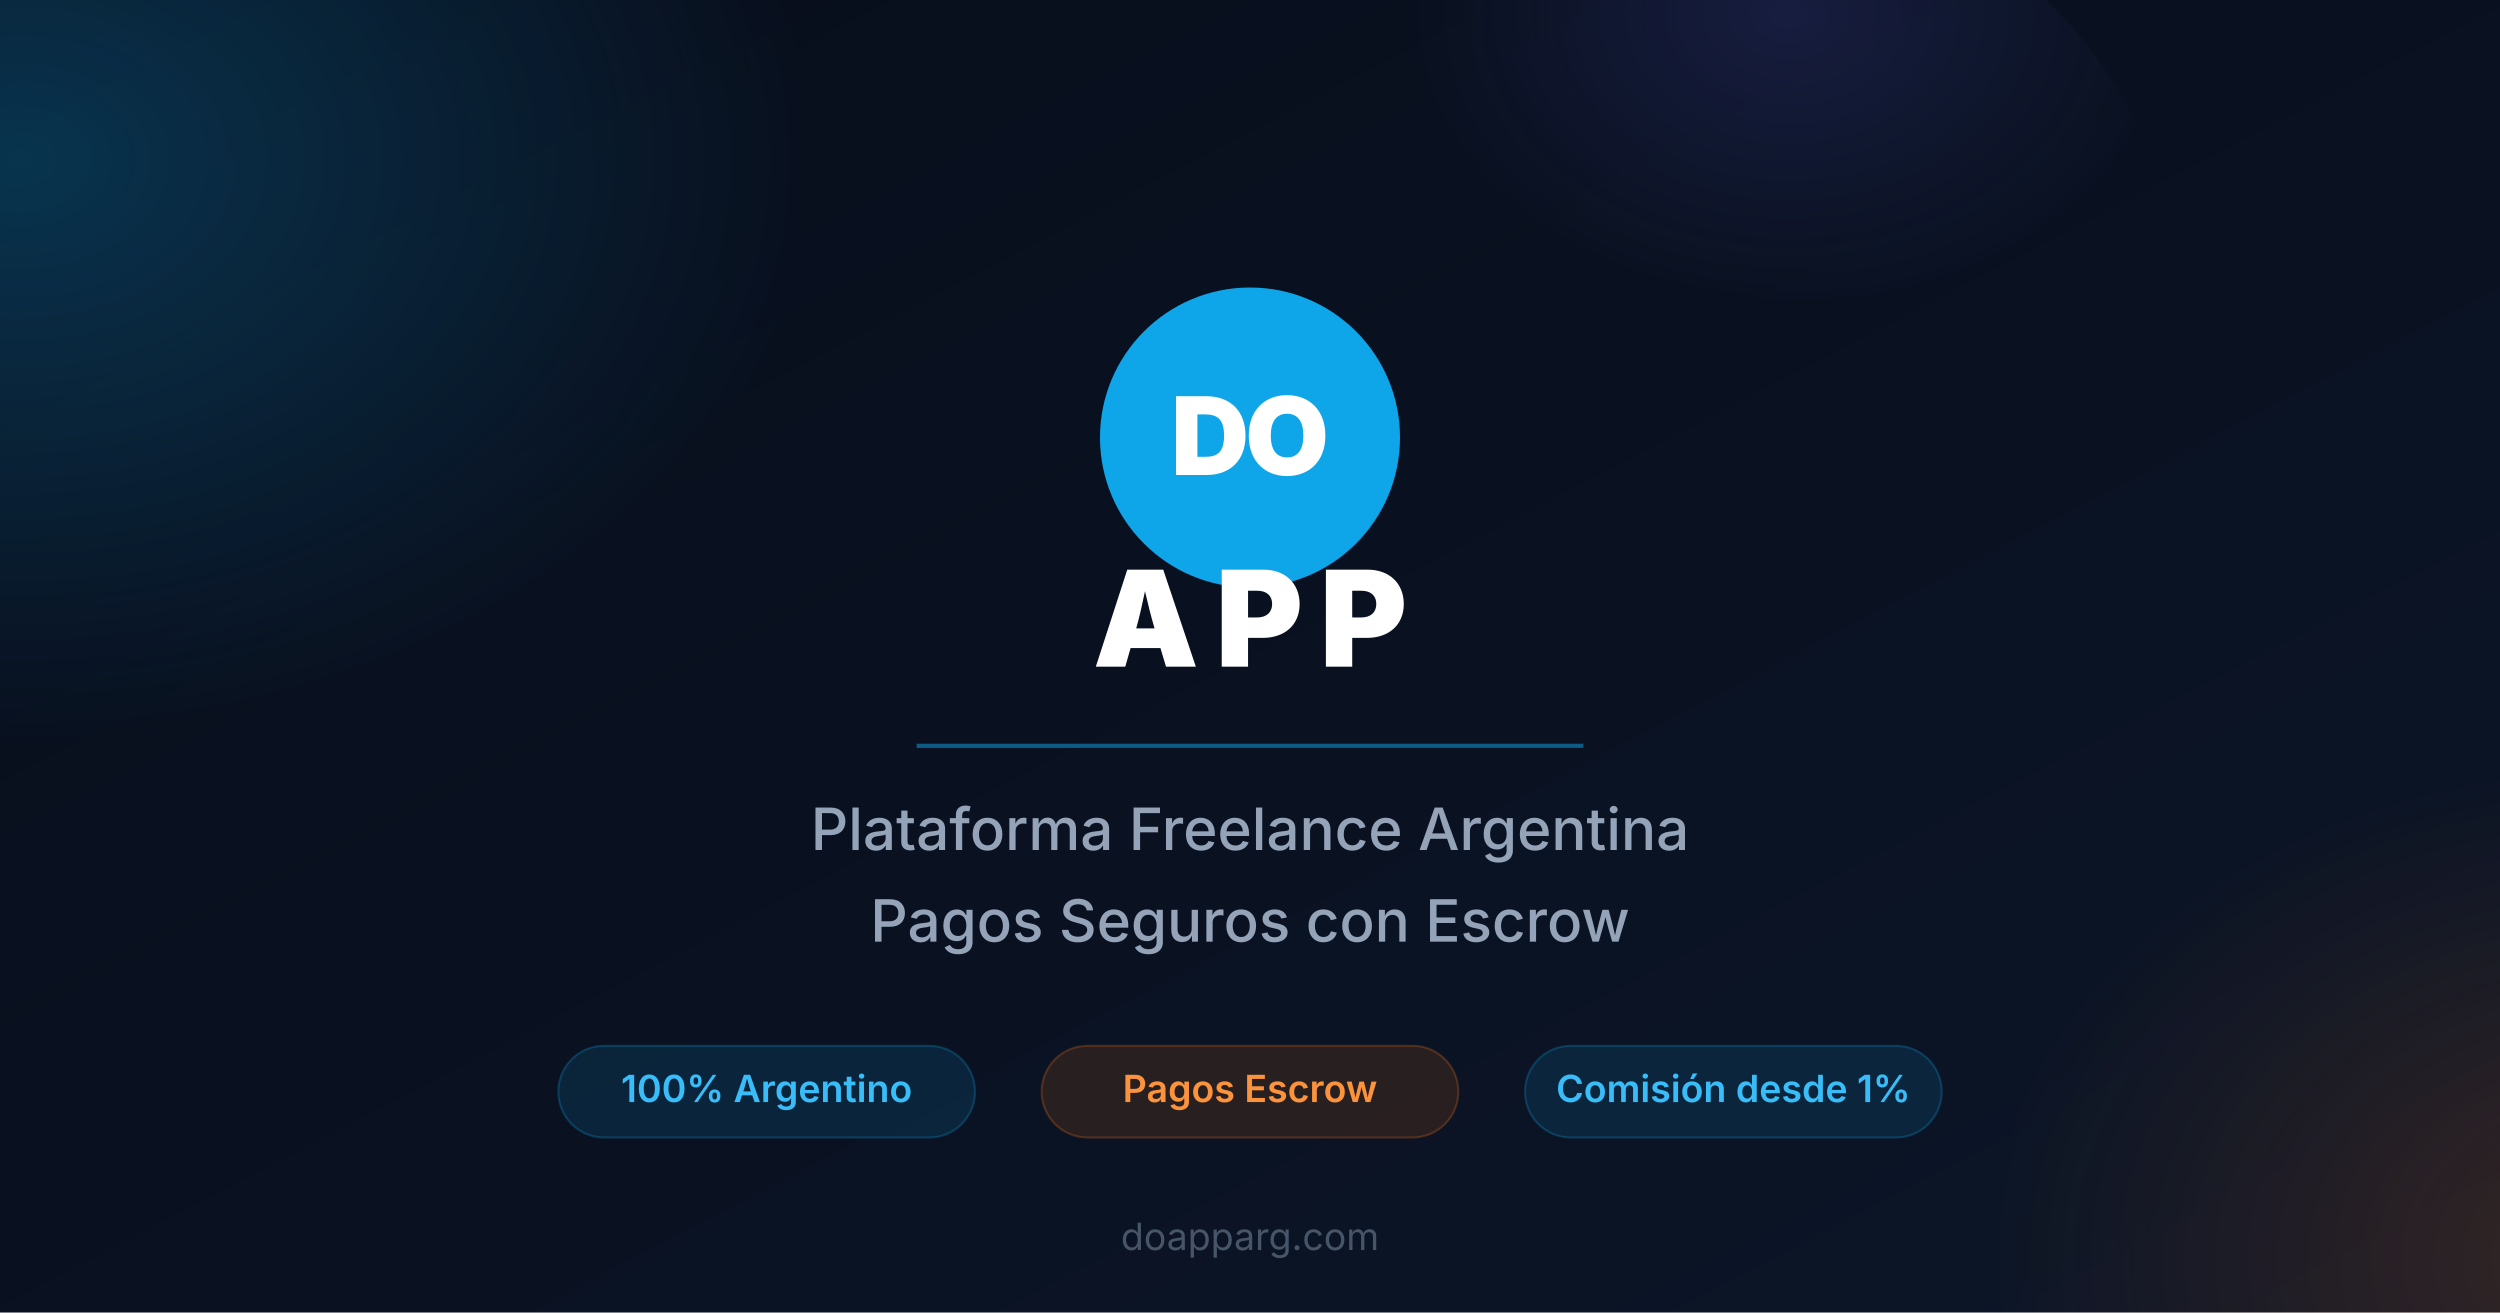
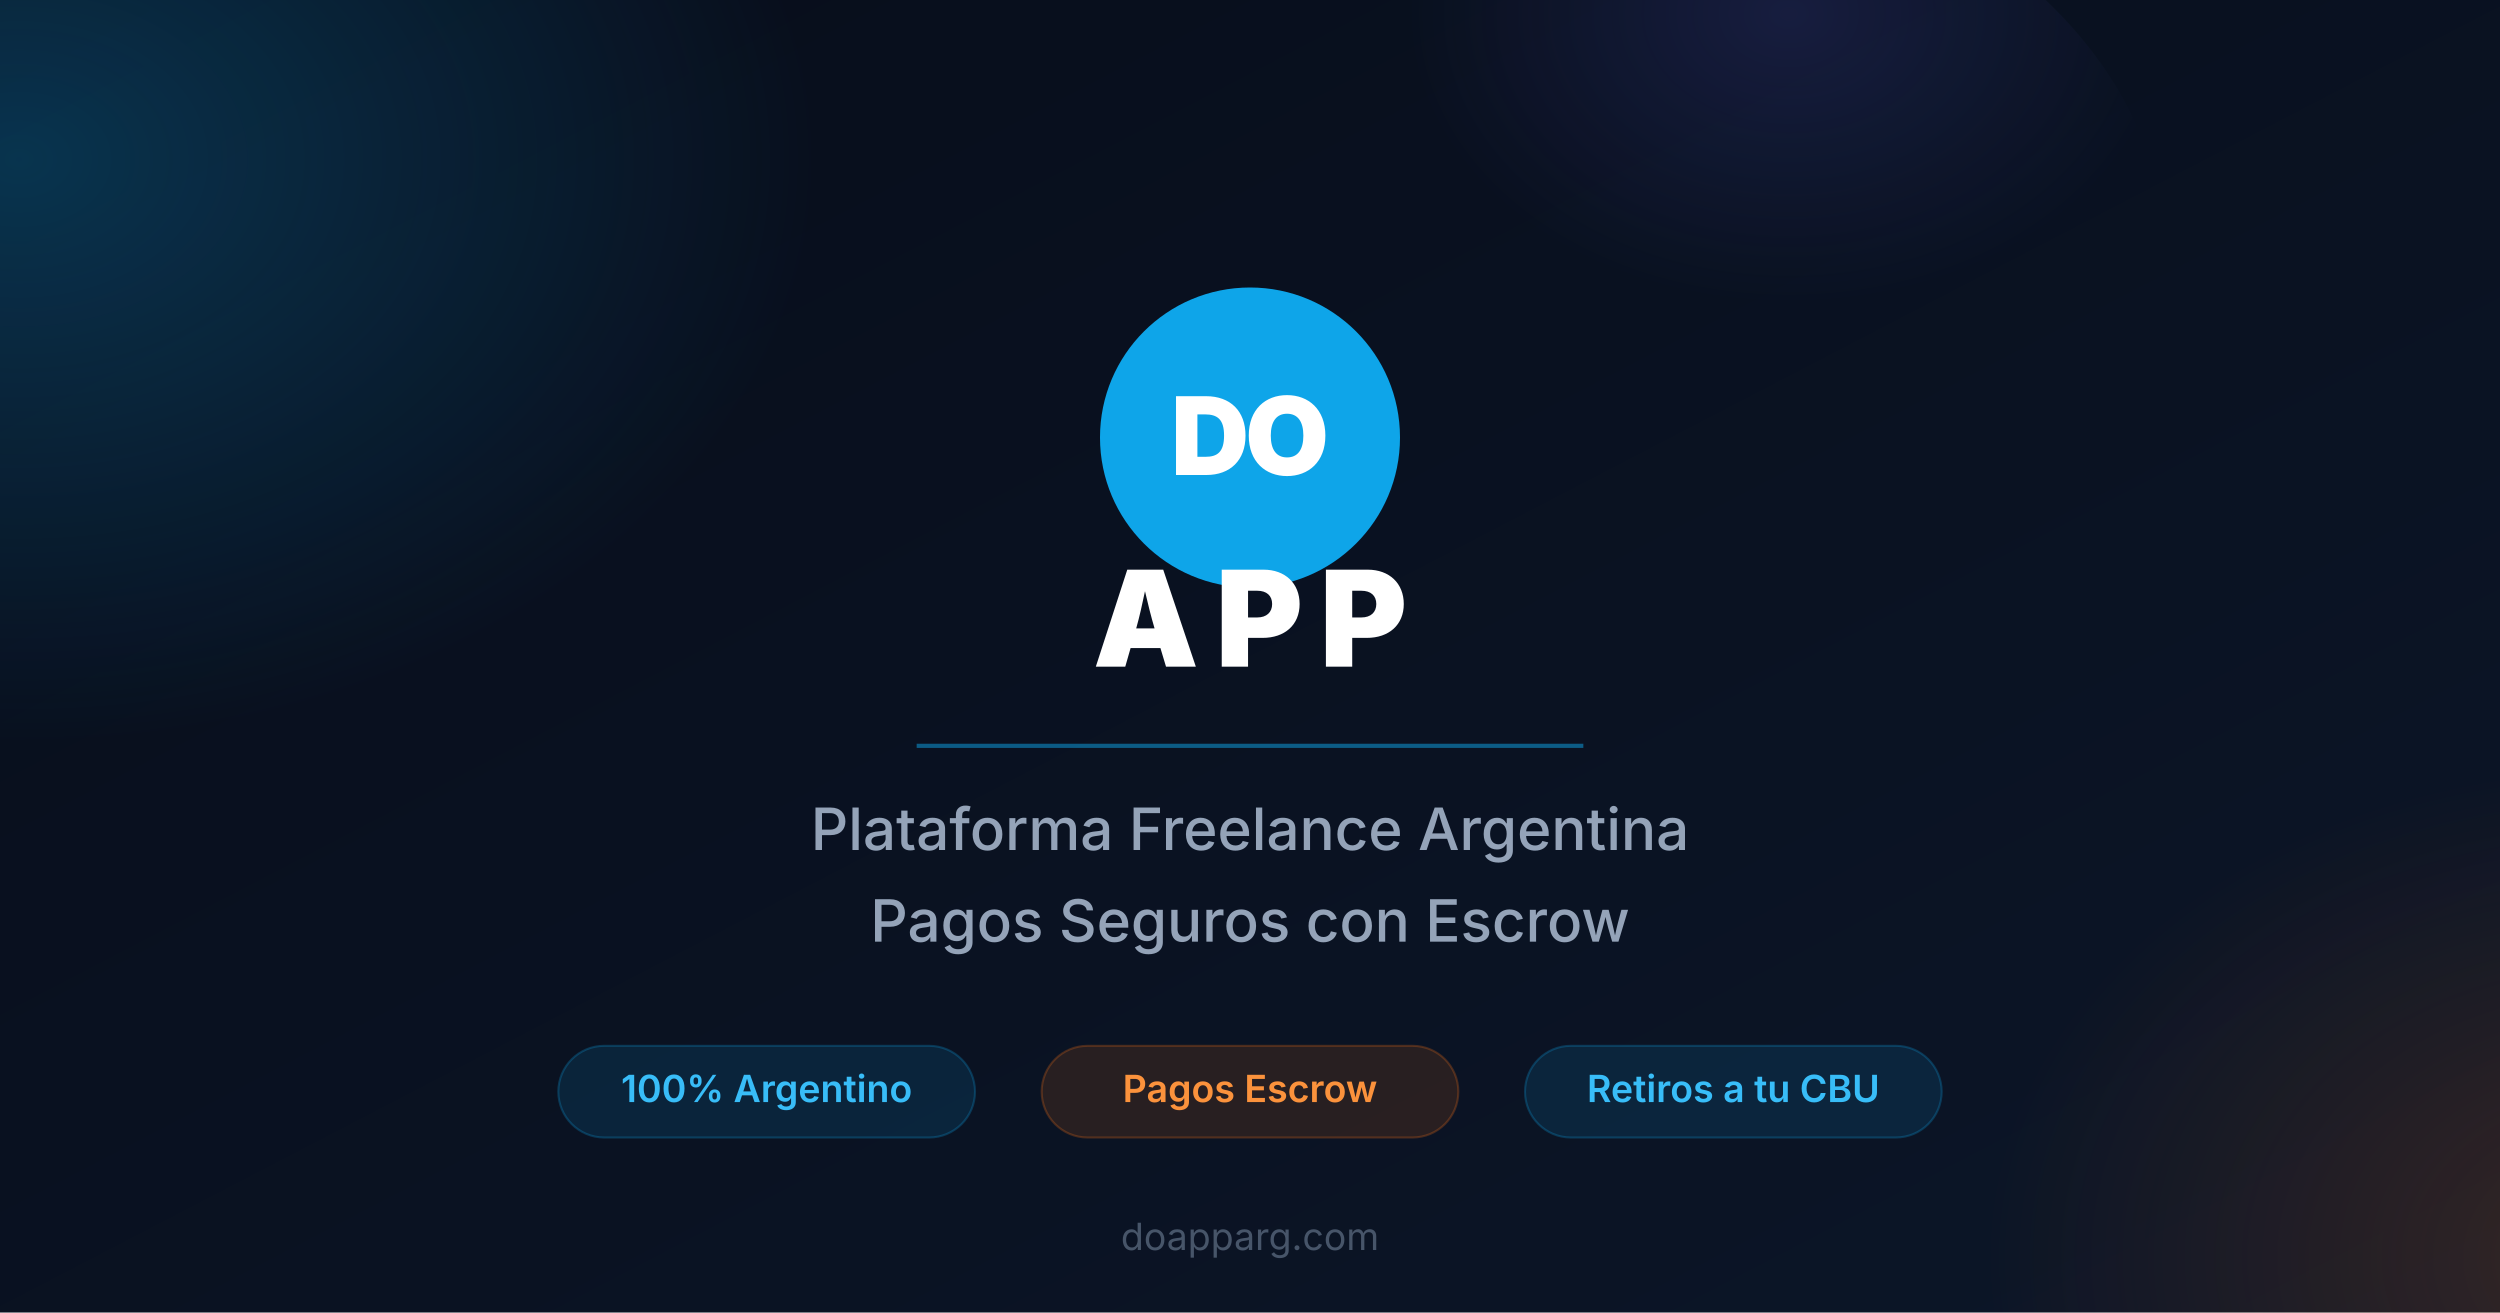
<svg xmlns="http://www.w3.org/2000/svg" width="1200" height="630" viewBox="0 0 1200 630">
  <defs>
    <linearGradient id="bg" x1="0%" y1="0%" x2="100%" y2="100%">
      <stop offset="0%" style="stop-color:#070d1a" />
      <stop offset="100%" style="stop-color:#0c1628" />
    </linearGradient>
    <radialGradient id="blob1" cx="20%" cy="30%" r="50%">
      <stop offset="0%" style="stop-color:#0ea5e9;stop-opacity:0.25" />
      <stop offset="100%" style="stop-color:#0ea5e9;stop-opacity:0" />
    </radialGradient>
    <radialGradient id="blob2" cx="85%" cy="75%" r="45%">
      <stop offset="0%" style="stop-color:#f97316;stop-opacity:0.18" />
      <stop offset="100%" style="stop-color:#f97316;stop-opacity:0" />
    </radialGradient>
    <radialGradient id="blob3" cx="65%" cy="20%" r="35%">
      <stop offset="0%" style="stop-color:#6366f1;stop-opacity:0.15" />
      <stop offset="100%" style="stop-color:#6366f1;stop-opacity:0" />
    </radialGradient>
  </defs>
  <rect width="1200" height="630" fill="url(#bg)" />
  <ellipse cx="240" cy="189" rx="380" ry="280" fill="url(#blob1)" />
  <ellipse cx="1020" cy="472" rx="340" ry="260" fill="url(#blob2)" />
  <ellipse cx="780" cy="126" rx="260" ry="200" fill="url(#blob3)" />
  <circle cx="600" cy="210" r="72" fill="#0ea5e9" />
  <text x="600" y="228" font-family="system-ui,-apple-system,sans-serif" font-size="52" font-weight="900" fill="white" text-anchor="middle" letter-spacing="-2">DO</text>
  <text x="600" y="320" font-family="system-ui,-apple-system,sans-serif" font-size="64" font-weight="900" fill="white" text-anchor="middle" letter-spacing="8">APP</text>
  <line x1="440" y1="358" x2="760" y2="358" stroke="#0ea5e9" stroke-width="2" opacity="0.5" />
  <text x="600" y="408" font-family="system-ui,-apple-system,sans-serif" font-size="28" font-weight="500" fill="#94a3b8" text-anchor="middle">Plataforma Freelance Argentina</text>
  <text x="600" y="452" font-family="system-ui,-apple-system,sans-serif" font-size="28" font-weight="500" fill="#94a3b8" text-anchor="middle">Pagos Seguros con Escrow</text>
  <rect x="268" y="502" width="200" height="44" rx="22" fill="#0ea5e920" stroke="#0ea5e940" stroke-width="1" />
  <text x="368" y="529" font-family="system-ui,-apple-system,sans-serif" font-size="18" font-weight="600" fill="#38bdf8" text-anchor="middle">100% Argentino</text>
  <rect x="500" y="502" width="200" height="44" rx="22" fill="#f9731620" stroke="#f9731640" stroke-width="1" />
  <text x="600" y="529" font-family="system-ui,-apple-system,sans-serif" font-size="18" font-weight="600" fill="#fb923c" text-anchor="middle">Pagos Escrow</text>
  <rect x="732" y="502" width="200" height="44" rx="22" fill="#0ea5e920" stroke="#0ea5e940" stroke-width="1" />
-   <text x="832" y="529" font-family="system-ui,-apple-system,sans-serif" font-size="18" font-weight="600" fill="#38bdf8" text-anchor="middle">Comisión desde 1%</text>
+   <text x="832" y="529" font-family="system-ui,-apple-system,sans-serif" font-size="18" font-weight="600" fill="#38bdf8" text-anchor="middle">Retiros a tu CBU</text>
  <text x="600" y="600" font-family="system-ui,-apple-system,sans-serif" font-size="18" fill="#475569" text-anchor="middle">doapparg.com</text>
</svg>
